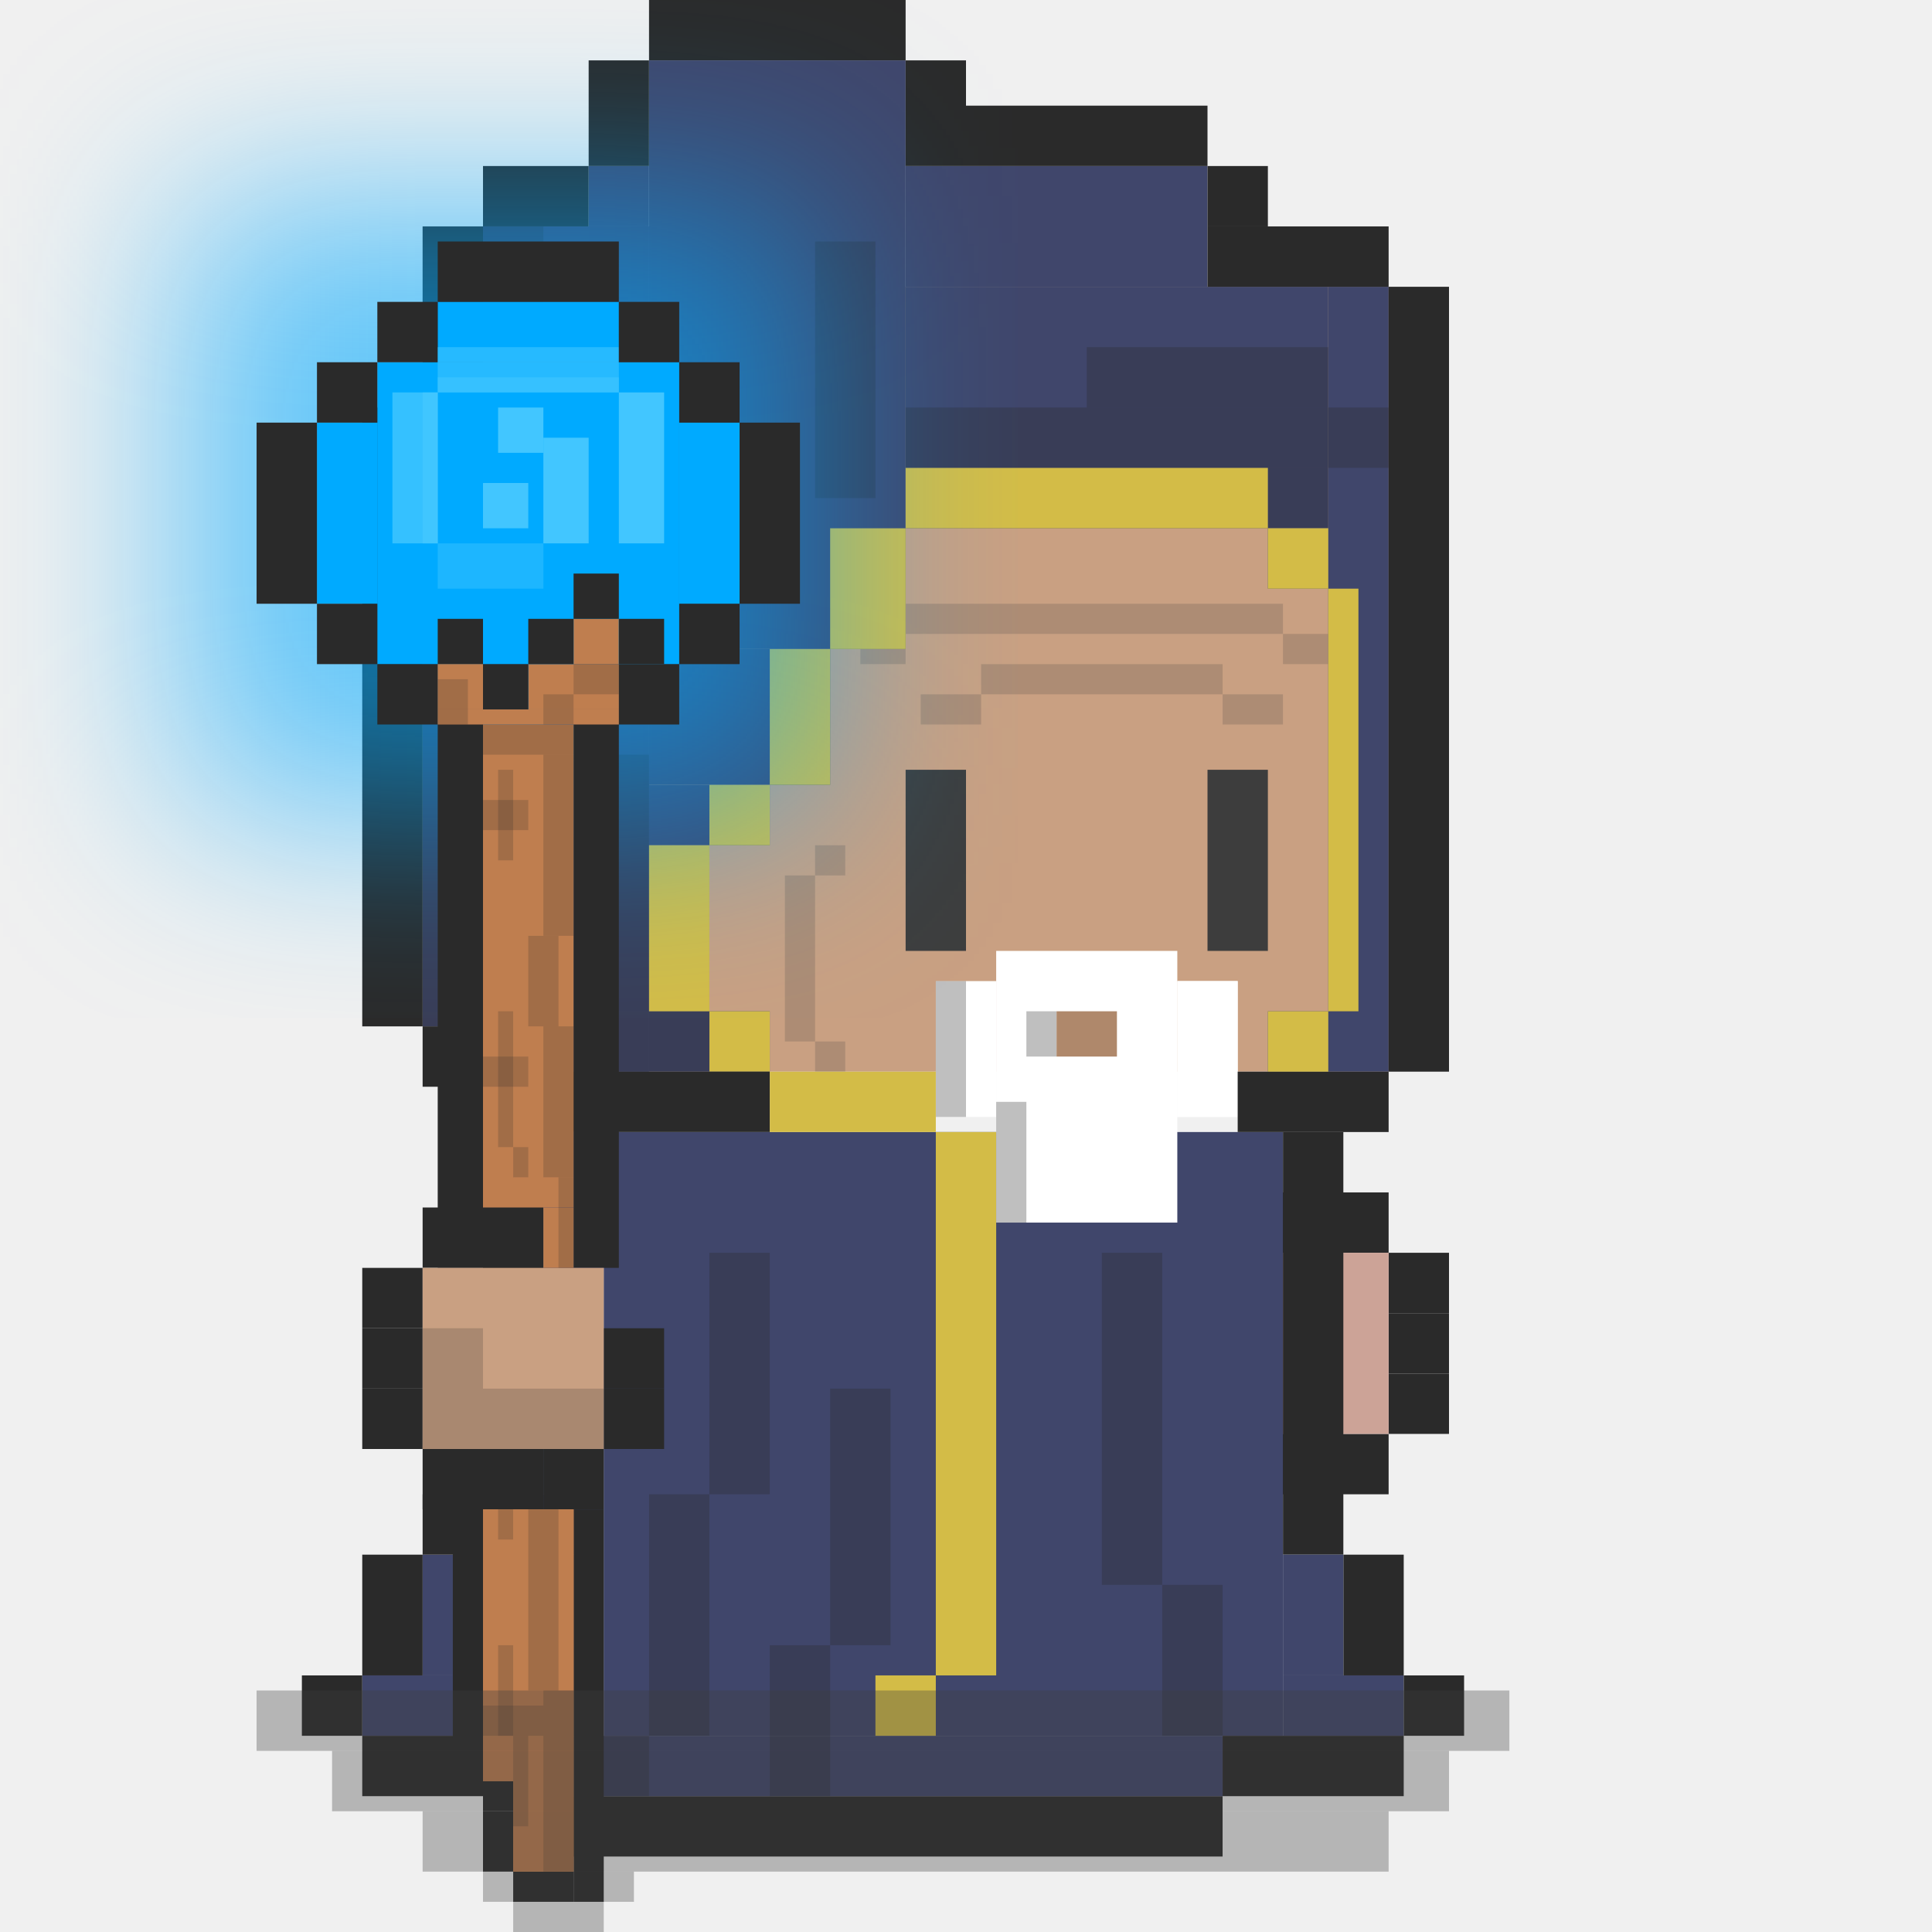
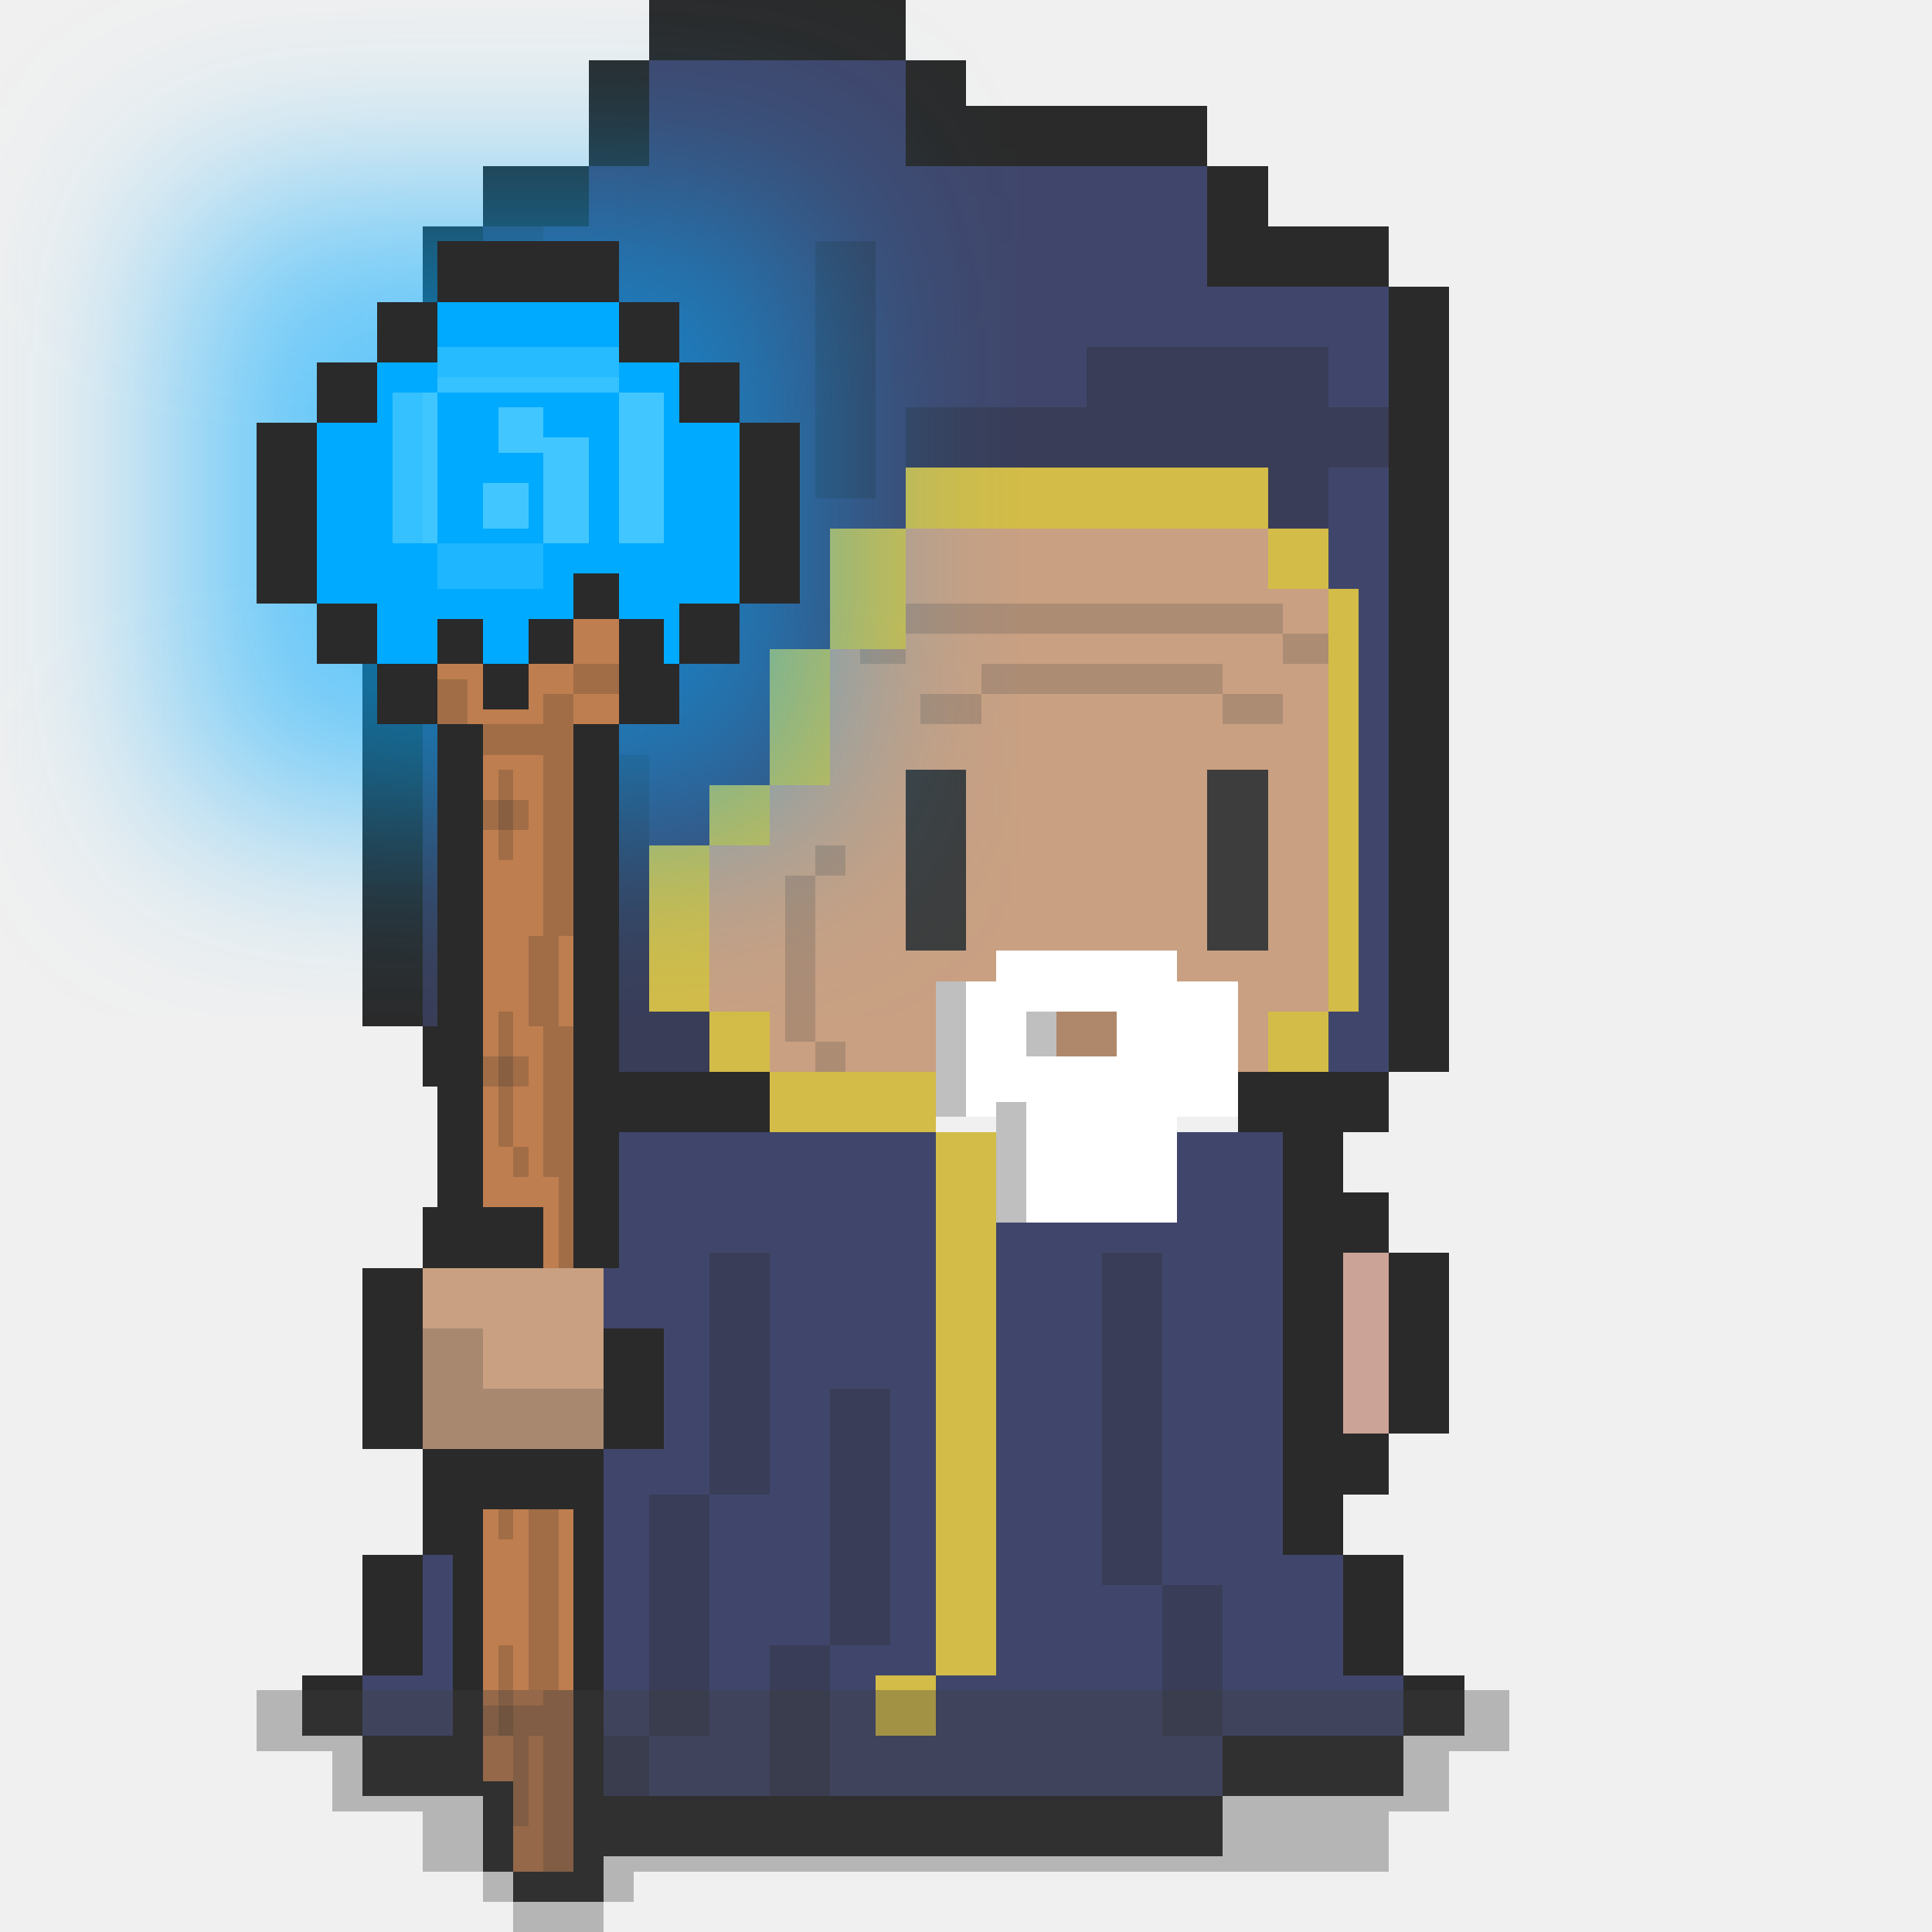
- <svg xmlns="http://www.w3.org/2000/svg" width="128" height="128" viewBox="0 0 128 128" fill="none">
+ <svg xmlns="http://www.w3.org/2000/svg" shape-rendering="crispEdges" width="128" height="128" viewBox="0 0 128 128" fill="none">
  <g clip-path="url(#clip0_227_26428)">
    <rect width="4" height="4" transform="matrix(-1 0 0 1 92 79)" fill="#2A2A2A" />
    <rect width="4" height="4" transform="matrix(-1 0 0 1 96 83)" fill="#2A2A2A" />
    <rect width="4" height="4" transform="matrix(-1 0 0 1 96 87)" fill="#2A2A2A" />
    <rect width="4" height="4" transform="matrix(-1 0 0 1 96 91)" fill="#2A2A2A" />
    <rect width="4" height="4" transform="matrix(-1 0 0 1 84 95)" fill="#2A2A2A" />
    <rect width="4" height="4" transform="matrix(-1 0 0 1 80 91)" fill="#2A2A2A" />
    <rect width="4" height="4" transform="matrix(-1 0 0 1 80 87)" fill="#2A2A2A" />
    <rect width="4" height="4" transform="matrix(-1 0 0 1 92 95)" fill="#2A2A2A" />
    <rect width="4" height="4" transform="matrix(-1 0 0 1 88 95)" fill="#2A2A2A" />
    <rect width="4" height="4" transform="matrix(-1 0 0 1 88 79)" fill="#2A2A2A" />
    <rect width="12" height="12" transform="matrix(-1 0 0 1 92 83)" fill="#CCA397" />
    <rect width="45" height="40" transform="matrix(-1 0 0 1 85 75)" fill="#40466B" />
    <rect width="16" height="4" transform="matrix(1 0 0 -1 24 115)" fill="#40466B" />
    <rect width="12" height="8" transform="matrix(1 0 0 -1 28 111)" fill="#40466B" />
    <rect x="32" y="99" width="8" height="4" fill="#40466B" />
    <rect x="93" y="115" width="8" height="4" transform="rotate(180 93 115)" fill="#40466B" />
    <rect x="89" y="103" width="4" height="28" transform="rotate(180 89 103)" fill="#2A2A2A" />
    <rect x="93" y="111" width="4" height="8" transform="rotate(180 93 111)" fill="#2A2A2A" />
    <rect x="97" y="115" width="4" height="4" transform="rotate(180 97 115)" fill="#2A2A2A" />
    <rect x="24" y="115" width="4" height="4" transform="rotate(180 24 115)" fill="#2A2A2A" />
    <rect x="32" y="103" width="4" height="4" transform="rotate(180 32 103)" fill="#2A2A2A" />
    <rect x="36" y="99" width="4" height="24" transform="rotate(180 36 99)" fill="#2A2A2A" />
    <rect x="28" y="111" width="4" height="8" transform="rotate(180 28 111)" fill="#2A2A2A" />
    <rect x="93" y="119" width="12" height="4" transform="rotate(180 93 119)" fill="#2A2A2A" />
    <rect x="36" y="119" width="12" height="4" transform="rotate(180 36 119)" fill="#2A2A2A" />
    <rect x="81" y="123" width="45" height="4" transform="rotate(180 81 123)" fill="#2A2A2A" />
    <rect x="81" y="119" width="45" height="4" transform="rotate(180 81 119)" fill="#40466B" />
    <rect x="89" y="111" width="4" height="8" transform="rotate(180 89 111)" fill="#40466B" />
    <rect width="4" height="24" transform="matrix(1 0 0 -1 36 99)" fill="#40466B" />
    <rect x="39" y="115" width="4" height="4" fill="#2A2A2A" fill-opacity="0.3" />
    <rect x="51" y="109" width="4" height="10" fill="#2A2A2A" fill-opacity="0.3" />
    <rect x="77" y="105" width="4" height="10" fill="#2A2A2A" fill-opacity="0.3" />
    <rect x="55" y="92" width="4" height="17" fill="#2A2A2A" fill-opacity="0.3" />
    <rect x="43" y="99" width="4" height="16" fill="#2A2A2A" fill-opacity="0.3" />
    <rect x="47" y="83" width="4" height="16" fill="#2A2A2A" fill-opacity="0.3" />
    <rect x="73" y="83" width="4" height="22" fill="#2A2A2A" fill-opacity="0.3" />
    <rect width="4" height="36" transform="matrix(-1 0 0 1 66 75)" fill="#D3BC47" />
    <rect width="4" height="4" transform="matrix(-1 0 0 1 62 111)" fill="#D3BC47" />
    <rect x="32" y="19" width="60" height="52" fill="#C9A082" />
    <rect x="32" y="15" width="11" height="56" fill="#40466B" />
    <rect x="32" y="15" width="11" height="56" fill="#40466B" />
    <rect width="17" height="39" transform="matrix(-1 0 0 1 60 4)" fill="#40466B" />
    <rect width="8" height="4" transform="matrix(-1 0 0 1 51 67)" fill="#40466B" />
    <rect width="4" height="4" transform="matrix(-1 0 0 1 51 67)" fill="#D3BC47" />
    <rect width="4" height="4" transform="matrix(-1 0 0 1 88 67)" fill="#40466B" />
    <rect width="4" height="41" transform="matrix(-1 0 0 1 32 27)" fill="#40466B" />
    <rect width="4" height="4" transform="matrix(-1 0 0 1 43 11)" fill="#40466B" />
    <rect width="8" height="4" transform="matrix(-1 0 0 1 51 52)" fill="#40466B" />
    <rect width="12" height="9" transform="matrix(-1 0 0 1 55 43)" fill="#40466B" />
    <rect width="4" height="11" transform="matrix(-1 0 0 1 47 56)" fill="#40466B" />
    <rect width="4" height="11" transform="matrix(-1 0 0 1 47 56)" fill="#40466B" />
    <rect width="4" height="4" transform="matrix(-1 0 0 1 88 35)" fill="#40466B" />
    <rect width="4" height="4" transform="matrix(-1 0 0 1 84 31)" fill="#C9A082" />
    <rect width="28" height="16" transform="matrix(-1 0 0 1 88 19)" fill="#40466B" />
    <rect x="80" y="19" width="20" height="8" transform="rotate(180 80 19)" fill="#40466B" />
    <rect width="4" height="52" transform="matrix(-1 0 0 1 92 19)" fill="#40466B" />
    <rect x="66" y="63" width="12" height="18" fill="white" />
    <rect x="62" y="65" width="4" height="9" fill="white" />
    <rect x="39" y="50" width="4" height="17" fill="#2A2A2A" fill-opacity="0.3" />
    <rect x="32" y="67" width="15" height="4" fill="#2A2A2A" fill-opacity="0.3" />
    <rect x="46" y="31" width="4" height="8" fill="#2A2A2A" fill-opacity="0.3" />
    <rect x="42" y="36" width="4" height="8" fill="#2A2A2A" fill-opacity="0.3" />
    <rect x="66" y="73" width="2" height="8" fill="#2A2A2A" fill-opacity="0.3" />
    <rect x="62" y="65" width="2" height="9" fill="#2A2A2A" fill-opacity="0.3" />
    <rect x="68" y="67" width="2" height="3" fill="#2A2A2A" fill-opacity="0.3" />
    <rect x="54" y="16" width="4" height="17" fill="#2A2A2A" fill-opacity="0.3" />
    <rect x="84" y="31" width="4" height="4" fill="#2A2A2A" fill-opacity="0.3" />
    <rect x="60" y="27" width="32" height="4" fill="#2A2A2A" fill-opacity="0.3" />
    <rect x="72" y="23" width="16" height="4" fill="#2A2A2A" fill-opacity="0.3" />
    <rect x="28" y="15" width="8" height="53" fill="#2A2A2A" fill-opacity="0.3" />
    <rect x="78" y="65" width="4" height="9" fill="white" />
    <rect x="78" y="65" width="4" height="9" fill="white" />
    <rect x="60" y="51" width="4" height="12" fill="#3D3D3D" />
    <rect x="32" y="71" width="19" height="4" fill="#2A2A2A" />
    <rect x="28" y="68" width="4" height="4" fill="#2A2A2A" />
    <rect x="24" y="27" width="4" height="41" fill="#2A2A2A" />
    <rect x="28" y="15" width="4" height="12" fill="#2A2A2A" />
    <rect x="39" y="4" width="4" height="7" fill="#2A2A2A" />
    <rect x="43" width="17" height="4" fill="#2A2A2A" />
    <rect x="60" y="4" width="4" height="7" fill="#2A2A2A" />
    <rect x="64" y="7" width="16" height="4" fill="#2A2A2A" />
    <rect x="80" y="15" width="12" height="4" fill="#2A2A2A" />
    <rect x="80" y="11" width="4" height="4" fill="#2A2A2A" />
    <rect x="92" y="19" width="4" height="52" fill="#2A2A2A" />
    <rect x="82" y="71" width="10" height="4" fill="#2A2A2A" />
    <rect x="32" y="11" width="7" height="4" fill="#2A2A2A" />
    <rect x="61" y="46" width="4" height="2" fill="#3D3D3D" fill-opacity="0.2" />
    <rect x="81" y="46" width="4" height="2" fill="#3D3D3D" fill-opacity="0.2" />
    <rect x="54" y="56" width="2" height="2" fill="#3D3D3D" fill-opacity="0.2" />
    <rect x="54" y="69" width="2" height="2" fill="#3D3D3D" fill-opacity="0.2" />
    <rect x="52" y="58" width="2" height="11" fill="#3D3D3D" fill-opacity="0.2" />
    <rect x="65" y="44" width="16" height="2" fill="#3D3D3D" fill-opacity="0.2" />
    <rect x="60" y="40" width="25" height="2" fill="#3D3D3D" fill-opacity="0.2" />
    <rect width="3" height="2" transform="matrix(-1 0 0 1 88 42)" fill="#3D3D3D" fill-opacity="0.2" />
    <rect width="3" height="2" transform="matrix(-1 0 0 1 60 42)" fill="#3D3D3D" fill-opacity="0.2" />
    <rect x="70" y="67" width="4" height="3" fill="#AF886B" />
    <rect width="4" height="11" transform="matrix(-1 0 0 1 47 56)" fill="#D3BC47" />
    <rect width="4" height="4" transform="matrix(-1 0 0 1 51 52)" fill="#D3BC47" />
    <rect width="5" height="8" transform="matrix(-1 0 0 1 60 35)" fill="#D3BC47" />
    <rect width="24" height="4" transform="matrix(-1 0 0 1 84 31)" fill="#D3BC47" />
    <rect width="4" height="4" transform="matrix(-1 0 0 1 88 35)" fill="#D3BC47" />
    <rect width="2" height="28" transform="matrix(-1 0 0 1 90 39)" fill="#D3BC47" />
    <rect width="4" height="4" transform="matrix(-1 0 0 1 88 67)" fill="#D3BC47" />
    <rect width="11" height="4" transform="matrix(-1 0 0 1 62 71)" fill="#D3BC47" />
    <rect width="4" height="9" transform="matrix(-1 0 0 1 55 43)" fill="#D3BC47" />
    <rect width="4" height="12" transform="matrix(1 0 0 -1 80 63)" fill="#3D3D3D" />
    <g clip-path="url(#clip1_227_26428)">
      <g filter="url(#filter0_f_227_26428)">
        <rect x="12" y="13" width="42" height="41" fill="#00AAFF" fill-opacity="0.59" />
      </g>
      <rect x="28" y="80" width="4" height="4" fill="#2A2A2A" />
      <rect x="29" y="43" width="3" height="41" fill="#2A2A2A" />
      <rect x="38" y="43" width="3" height="41" fill="#2A2A2A" />
      <rect x="38" y="100" width="2" height="26" fill="#2A2A2A" />
      <rect x="30" y="100" width="2" height="18" fill="#2A2A2A" />
      <rect x="32" y="118" width="2" height="2" fill="#2A2A2A" />
      <rect x="34" y="124" width="4" height="2" fill="#2A2A2A" />
      <rect x="32" y="120" width="2" height="4" fill="#2A2A2A" />
      <rect x="24" y="84" width="4" height="4" fill="#2A2A2A" />
      <rect x="24" y="88" width="4" height="4" fill="#2A2A2A" />
      <rect x="24" y="92" width="4" height="4" fill="#2A2A2A" />
      <rect x="36" y="96" width="4" height="4" fill="#2A2A2A" />
      <rect x="40" y="92" width="4" height="4" fill="#2A2A2A" />
      <rect x="40" y="88" width="4" height="4" fill="#2A2A2A" />
      <rect x="28" y="96" width="4" height="4" fill="#2A2A2A" />
      <rect x="32" y="96" width="4" height="4" fill="#2A2A2A" />
      <rect x="32" y="80" width="4" height="4" fill="#2A2A2A" />
      <rect width="12" height="12" transform="translate(28 84)" fill="#C9A082" />
      <rect width="6" height="32" transform="translate(32 48)" fill="#BF7E4F" />
      <rect width="2" height="4" transform="matrix(1 0 0 -1 36 84)" fill="#BF7E4F" />
      <rect width="2" height="18" transform="translate(32 100)" fill="#BF7E4F" />
      <rect width="2" height="18" transform="translate(32 100)" fill="#BF7E4F" />
      <rect width="2" height="18" transform="translate(32 100)" fill="#BF7E4F" />
      <rect width="1" height="2" transform="matrix(1 0 0 -1 33 102)" fill="#2A2A2A" fill-opacity="0.2" />
      <rect width="4" height="24" transform="translate(34 100)" fill="#BF7E4F" />
      <rect width="4" height="24" transform="translate(34 100)" fill="#BF7E4F" />
      <rect width="4" height="24" transform="translate(34 100)" fill="#BF7E4F" />
      <rect width="2" height="12" transform="matrix(1 0 0 -1 35 112)" fill="#2A2A2A" fill-opacity="0.2" />
      <rect width="2" height="12" transform="matrix(1 0 0 -1 36 124)" fill="#2A2A2A" fill-opacity="0.2" />
      <rect width="1" height="6" transform="matrix(1 0 0 -1 33 115)" fill="#2A2A2A" fill-opacity="0.2" />
      <rect width="1" height="6" transform="matrix(1 0 0 -1 34 121)" fill="#2A2A2A" fill-opacity="0.2" />
      <rect width="4" height="2" transform="matrix(1 0 0 -1 32 115)" fill="#2A2A2A" fill-opacity="0.2" />
      <rect x="25" y="24" width="20" height="20" fill="#00AAFF" />
      <rect width="12" height="4" transform="matrix(1 0 0 -1 29 24)" fill="#00AAFF" />
      <rect width="12" height="4" transform="matrix(0 1 1 0 21 28)" fill="#00AAFF" />
      <rect width="12" height="4" transform="matrix(0 1 1 0 45 28)" fill="#00AAFF" />
      <rect x="29" y="41" width="3" height="3" fill="#2A2A2A" />
      <rect x="25" y="44" width="4" height="4" fill="#2A2A2A" />
      <rect x="21" y="40" width="4" height="4" fill="#2A2A2A" />
      <rect x="21" y="24" width="4" height="4" fill="#2A2A2A" />
      <rect x="25" y="20" width="4" height="4" fill="#2A2A2A" />
      <rect x="29" y="36" width="7" height="3" fill="#42C6FF" fill-opacity="0.44" />
      <rect x="29" y="23" width="12" height="3" fill="#42C6FF" fill-opacity="0.58" />
      <rect x="29" y="25" width="12" height="1" fill="#42C6FF" fill-opacity="0.58" />
      <rect x="33" y="27" width="3" height="3" fill="#42C6FF" />
      <rect x="26" y="26" width="3" height="10" fill="#42C6FF" fill-opacity="0.8" />
      <rect x="28" y="26" width="1" height="10" fill="#42C6FF" fill-opacity="0.8" />
      <rect x="41" y="26" width="3" height="10" fill="#42C6FF" />
      <rect x="36" y="29" width="3" height="7" fill="#42C6FF" />
      <rect x="32" y="32" width="3" height="3" fill="#42C6FF" />
      <rect x="41" y="20" width="4" height="4" fill="#2A2A2A" />
      <rect x="45" y="24" width="4" height="4" fill="#2A2A2A" />
      <rect x="45" y="40" width="4" height="4" fill="#2A2A2A" />
      <rect x="41" y="44" width="4" height="4" fill="#2A2A2A" />
      <rect x="49" y="28" width="4" height="12" fill="#2A2A2A" />
      <rect x="29" y="16" width="12" height="4" fill="#2A2A2A" />
      <rect x="17" y="28" width="4" height="12" fill="#2A2A2A" />
      <rect x="29" y="44" width="3" height="3" fill="#BF7E4F" />
      <rect x="35" y="44" width="6" height="3" fill="#BF7E4F" />
      <rect x="38" y="41" width="3" height="3" fill="#BF7E4F" />
      <rect x="29" y="47" width="12" height="1" fill="#BF7E4F" />
      <rect x="35" y="41" width="3" height="3" fill="#2A2A2A" />
      <rect x="32" y="44" width="3" height="3" fill="#2A2A2A" />
      <rect x="38" y="38" width="3" height="3" fill="#2A2A2A" />
      <rect x="41" y="41" width="3" height="3" fill="#2A2A2A" />
      <rect x="28" y="88" width="4" height="8" fill="#2A2A2A" fill-opacity="0.2" />
      <rect x="32" y="92" width="8" height="4" fill="#2A2A2A" fill-opacity="0.2" />
      <rect x="32" y="48" width="6" height="2" fill="#2A2A2A" fill-opacity="0.2" />
      <rect width="2" height="12" transform="matrix(1 0 0 -1 36 62)" fill="#2A2A2A" fill-opacity="0.2" />
      <rect width="2" height="10" transform="matrix(1 0 0 -1 36 78)" fill="#2A2A2A" fill-opacity="0.2" />
      <rect width="2" height="6" transform="matrix(1 0 0 -1 35 68)" fill="#2A2A2A" fill-opacity="0.2" />
      <rect width="1" height="6" transform="matrix(1 0 0 -1 33 57)" fill="#2A2A2A" fill-opacity="0.2" />
      <rect width="3" height="2" transform="matrix(1 0 0 -1 32 55)" fill="#2A2A2A" fill-opacity="0.2" />
      <rect width="2" height="2" transform="matrix(1 0 0 -1 36 48)" fill="#2A2A2A" fill-opacity="0.2" />
      <rect width="3" height="2" transform="matrix(1 0 0 -1 38 46)" fill="#2A2A2A" fill-opacity="0.2" />
      <rect width="2" height="3" transform="matrix(1 0 0 -1 29 48)" fill="#2A2A2A" fill-opacity="0.2" />
      <rect width="1" height="9" transform="matrix(1 0 0 -1 33 76)" fill="#2A2A2A" fill-opacity="0.2" />
      <rect width="3" height="2" transform="matrix(1 0 0 -1 32 72)" fill="#2A2A2A" fill-opacity="0.2" />
      <rect width="1" height="2" transform="matrix(1 0 0 -1 34 78)" fill="#2A2A2A" fill-opacity="0.2" />
      <rect x="37" y="78" width="1" height="6" fill="#2A2A2A" fill-opacity="0.2" />
    </g>
    <rect x="22" y="116" width="74" height="4" fill="#3D3D3D" fill-opacity="0.33" />
    <rect x="17" y="112" width="83" height="4" fill="#3D3D3D" fill-opacity="0.33" />
    <rect x="34" y="124" width="6" height="4" fill="#3D3D3D" fill-opacity="0.33" />
    <rect width="2" height="2" transform="matrix(-1 0 0 1 42 124)" fill="#3D3D3D" fill-opacity="0.33" />
    <rect width="2" height="2" transform="matrix(-1 0 0 1 34 124)" fill="#3D3D3D" fill-opacity="0.33" />
    <rect x="28" y="120" width="64" height="4" fill="#3D3D3D" fill-opacity="0.33" />
  </g>
  <defs>
    <filter id="filter0_f_227_26428" x="-1.4" y="-0.4" width="68.8" height="67.8" filterUnits="userSpaceOnUse" color-interpolation-filters="sRGB">
      <feFlood flood-opacity="0" result="BackgroundImageFix" />
      <feBlend mode="normal" in="SourceGraphic" in2="BackgroundImageFix" result="shape" />
      <feGaussianBlur stdDeviation="6.7" result="effect1_foregroundBlur_227_26428" />
    </filter>
    <clipPath id="clip0_227_26428">
      <rect width="128" height="128" fill="white" />
    </clipPath>
    <clipPath id="clip1_227_26428">
      <rect width="128" height="128" fill="white" />
    </clipPath>
  </defs>
</svg>
